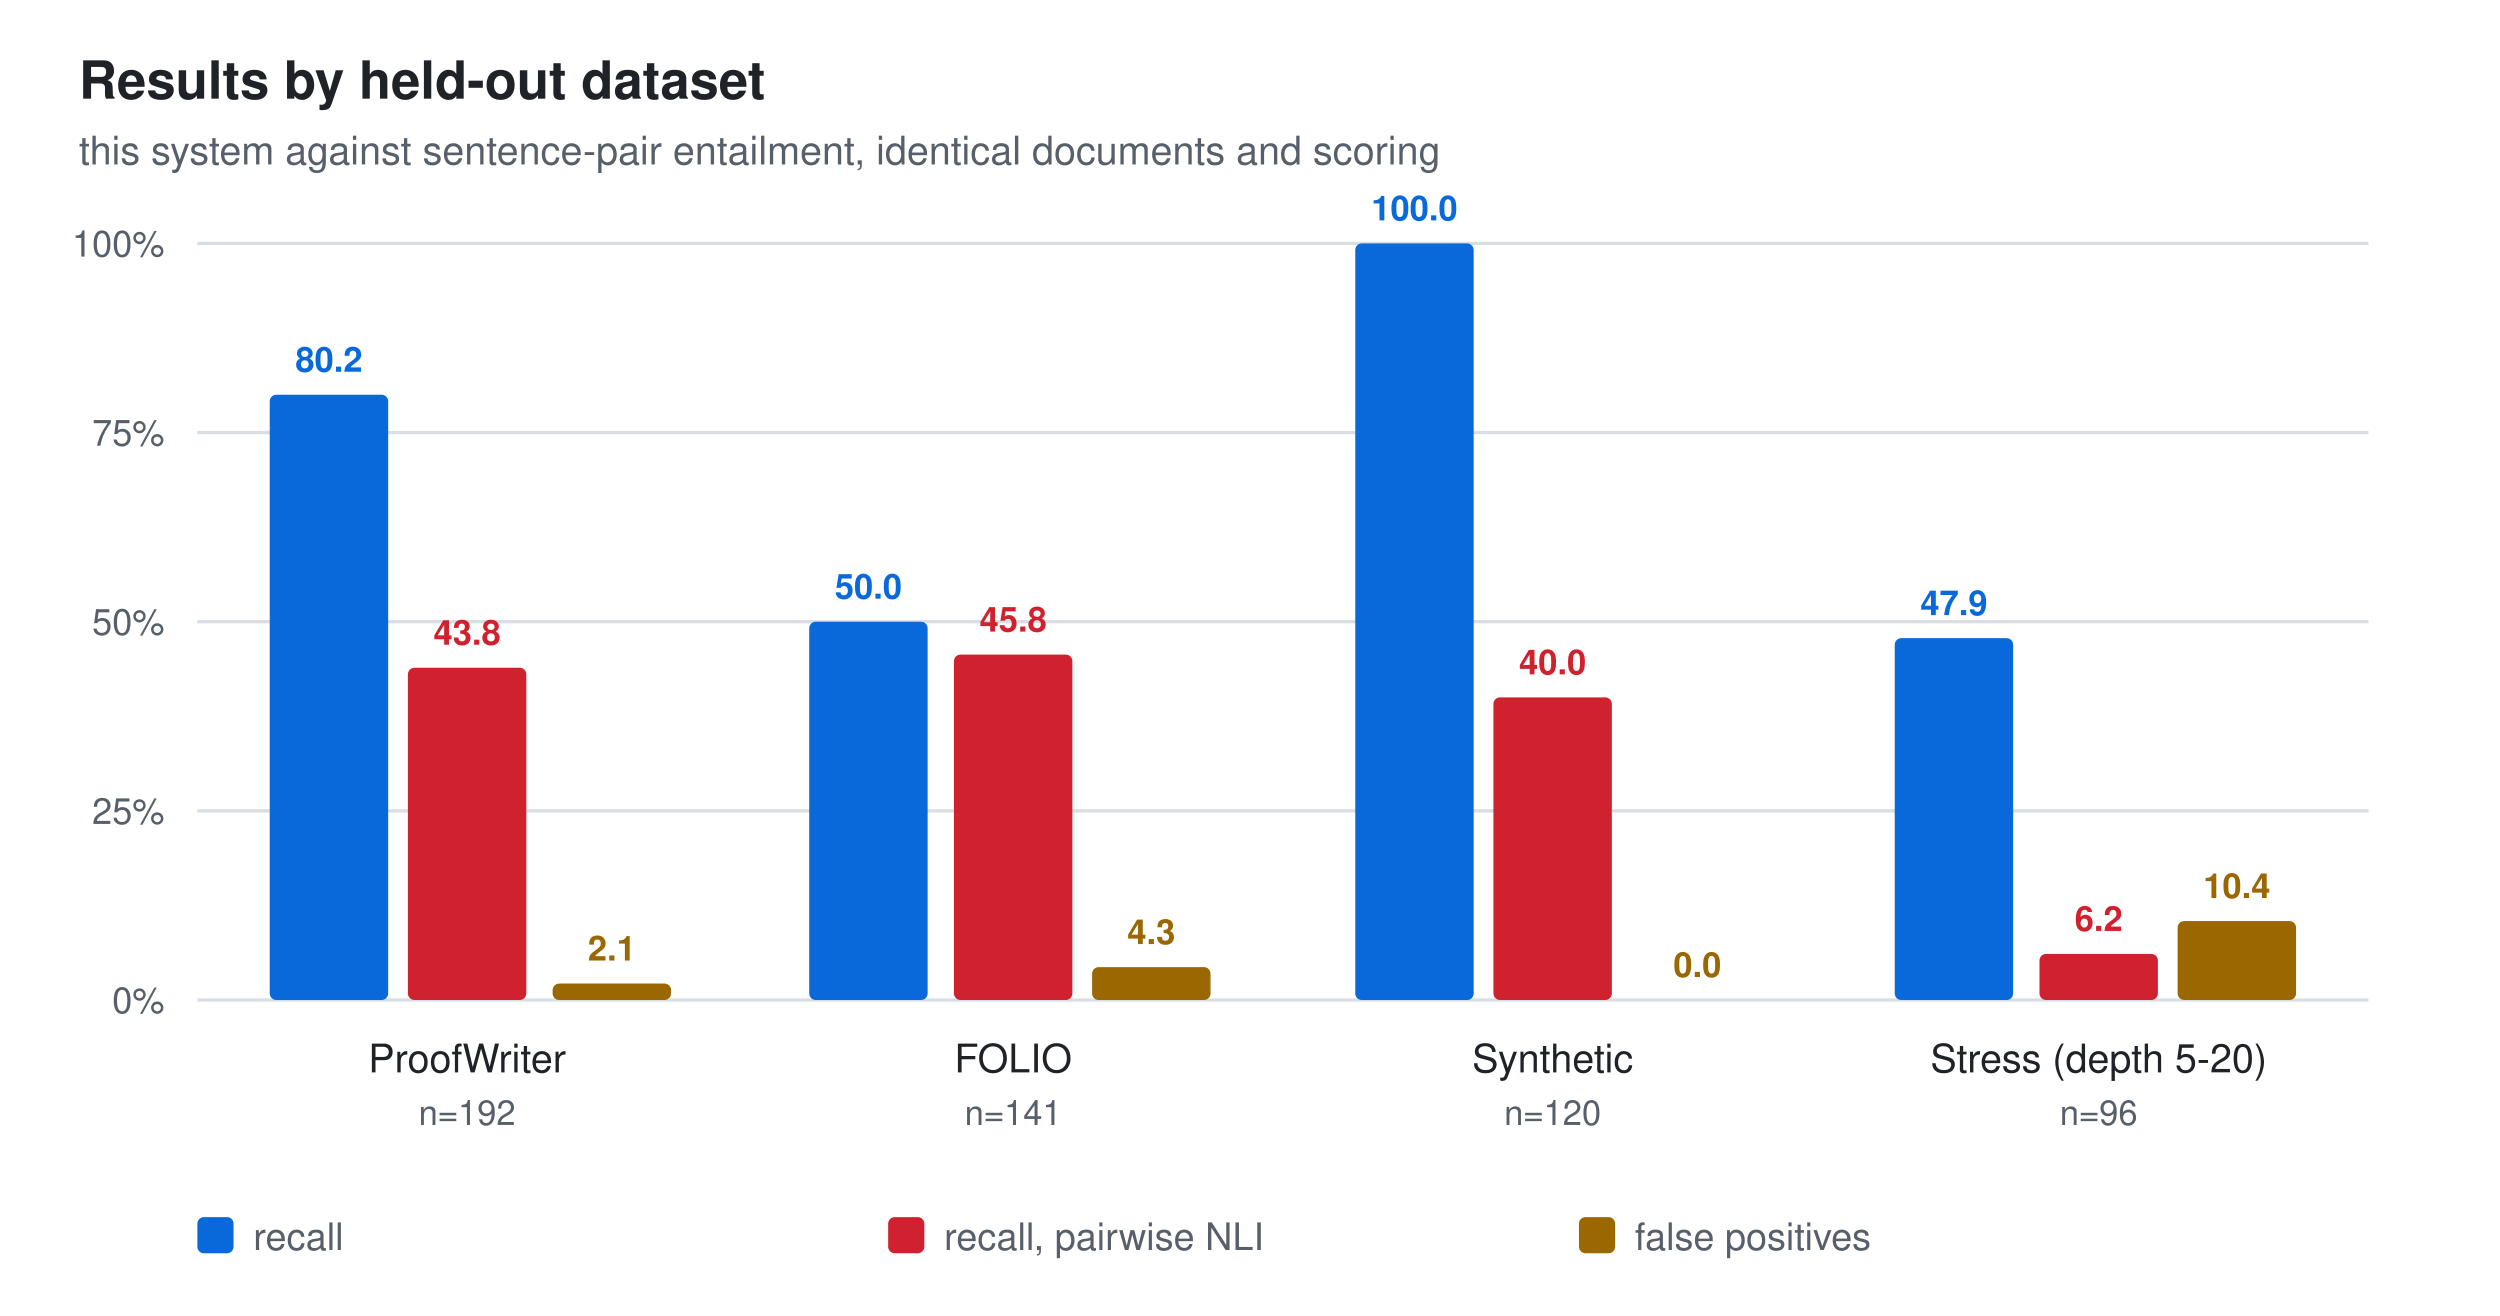
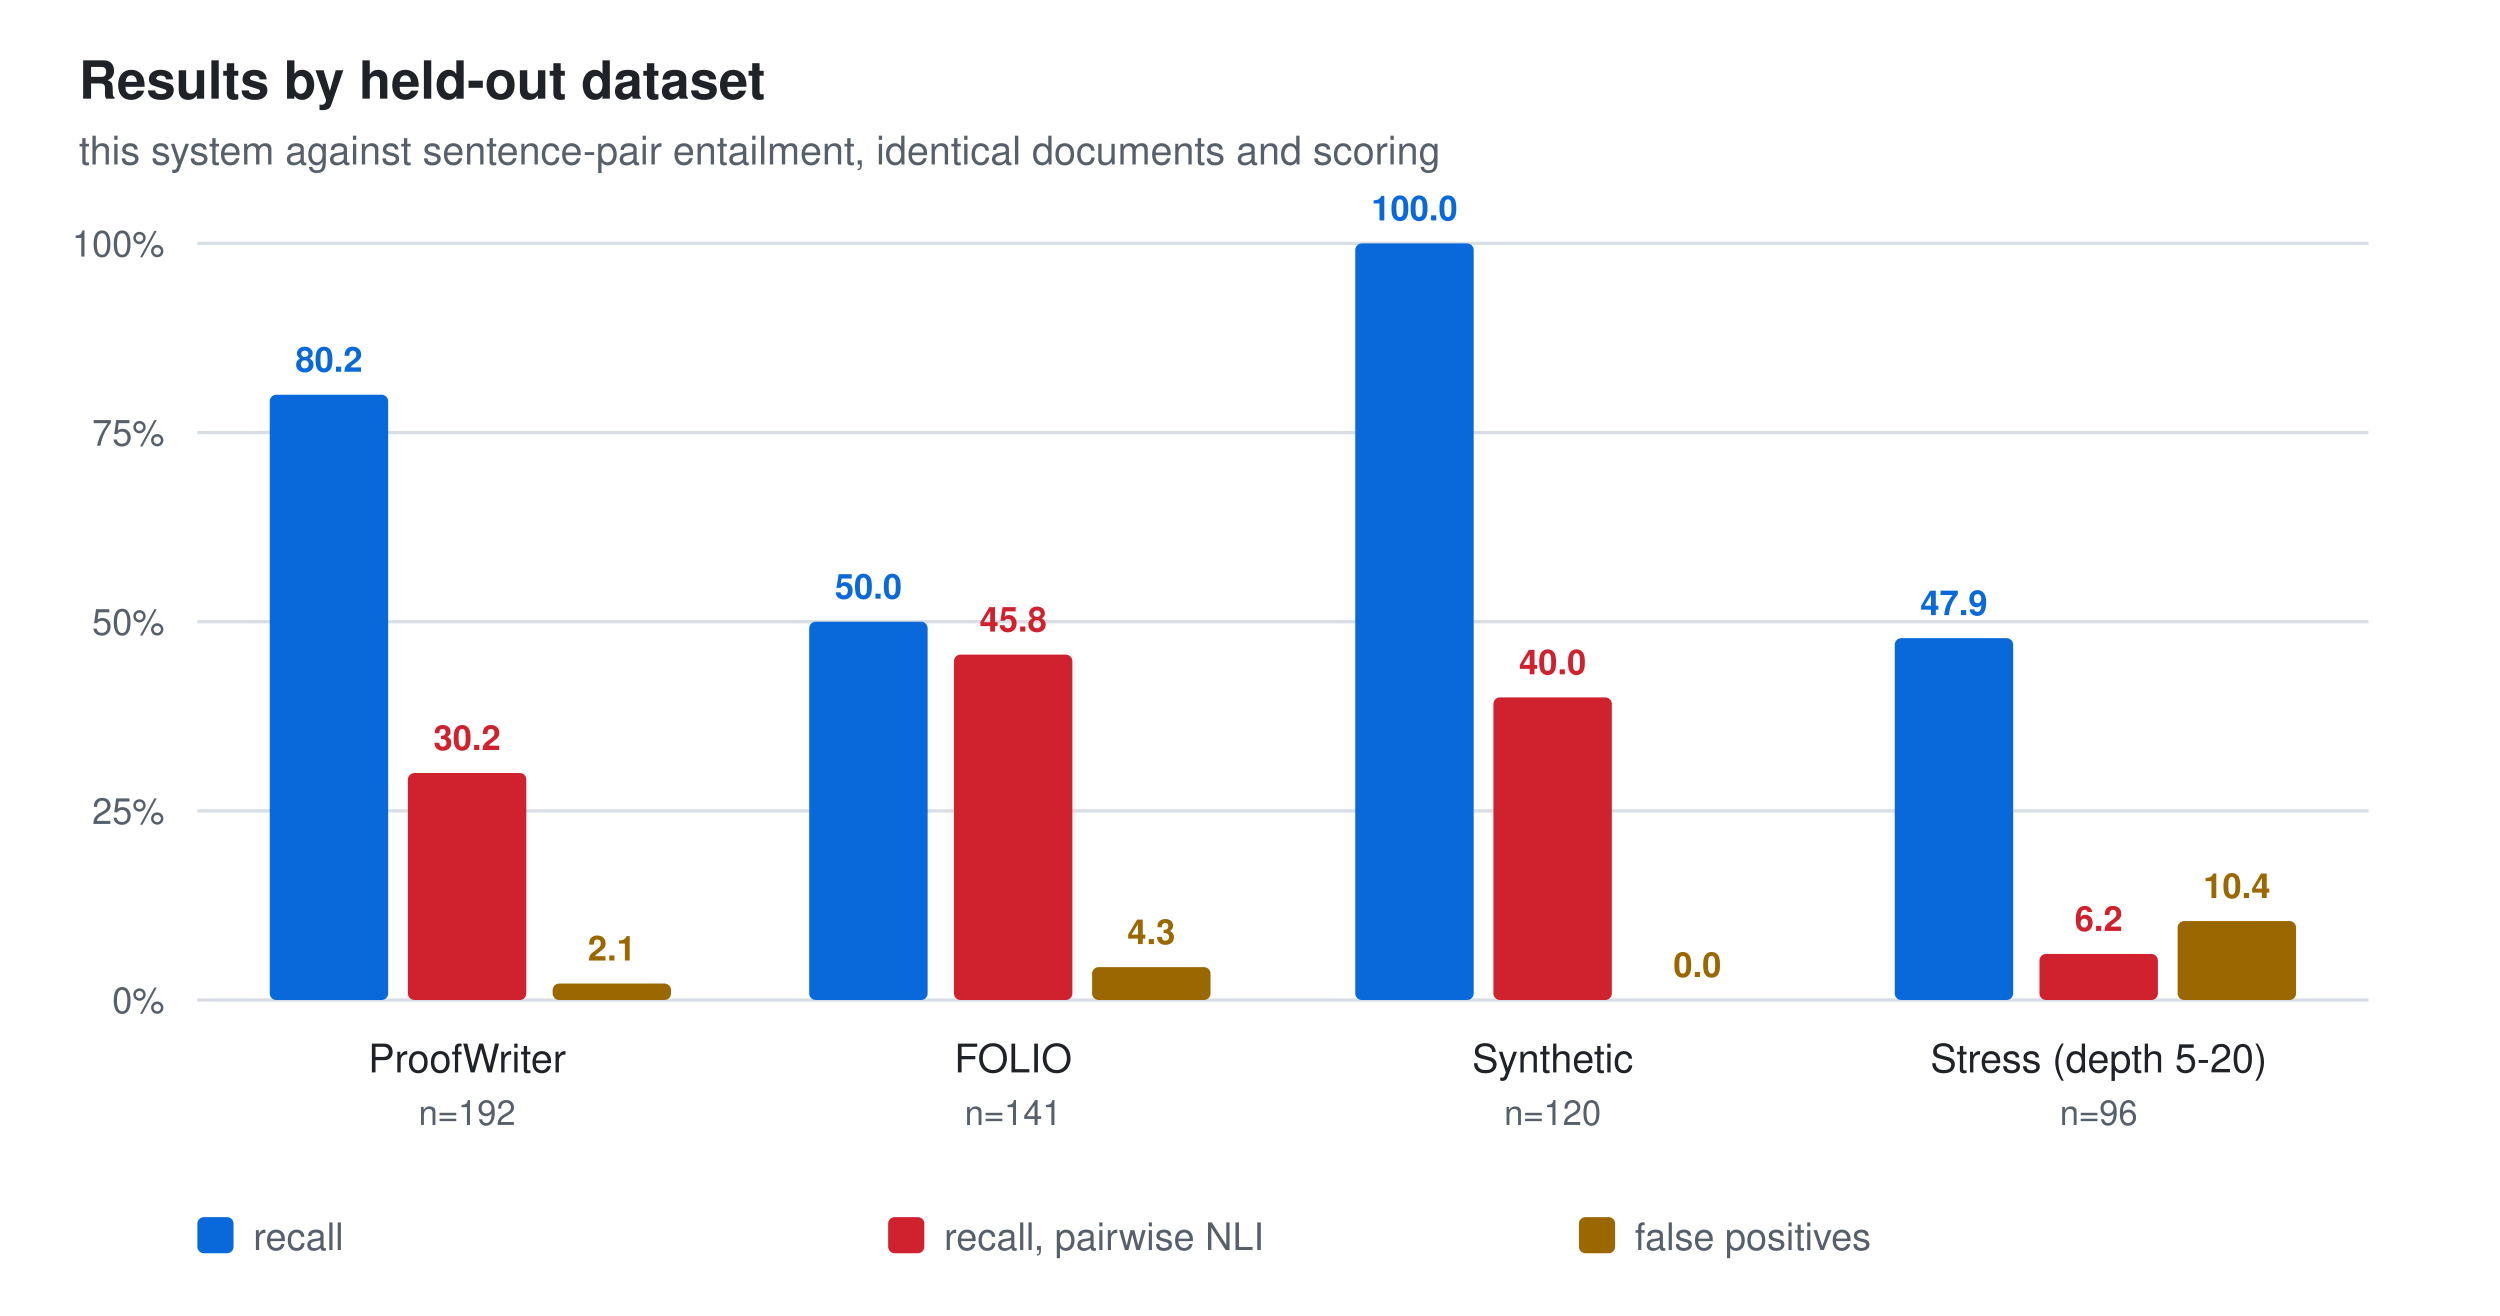
<svg xmlns="http://www.w3.org/2000/svg" width="760" height="400" viewBox="0 0 760 400" font-family="-apple-system,Segoe UI,Helvetica,Arial,sans-serif">
  <rect width="760" height="400" fill="#ffffff" />
  <text x="24" y="30" font-size="16" font-weight="600" fill="#1f2328">Results by held-out dataset</text>
  <text x="24" y="50" font-size="12" fill="#57606a">this system against sentence-pair entailment, identical documents and scoring</text>
  <line x1="60" y1="304.0" x2="720" y2="304.0" stroke="#d8dee4" stroke-width="1" />
  <text x="50" y="308.0" font-size="11" fill="#57606a" text-anchor="end">0%</text>
  <line x1="60" y1="246.5" x2="720" y2="246.5" stroke="#d8dee4" stroke-width="1" />
  <text x="50" y="250.5" font-size="11" fill="#57606a" text-anchor="end">25%</text>
  <line x1="60" y1="189.0" x2="720" y2="189.0" stroke="#d8dee4" stroke-width="1" />
  <text x="50" y="193.0" font-size="11" fill="#57606a" text-anchor="end">50%</text>
  <line x1="60" y1="131.5" x2="720" y2="131.5" stroke="#d8dee4" stroke-width="1" />
  <text x="50" y="135.5" font-size="11" fill="#57606a" text-anchor="end">75%</text>
  <line x1="60" y1="74.0" x2="720" y2="74.0" stroke="#d8dee4" stroke-width="1" />
  <text x="50" y="78.0" font-size="11" fill="#57606a" text-anchor="end">100%</text>
  <rect x="82" y="120" width="36" height="184" fill="#0969da" rx="2" />
  <text x="100" y="113" font-size="10.5" font-weight="600" fill="#0969da" text-anchor="middle">80.2</text>
-   <rect x="124" y="203" width="36" height="101" fill="#cf222e" rx="2" />
-   <text x="142" y="196" font-size="10.5" font-weight="600" fill="#cf222e" text-anchor="middle">43.8</text>
+   <rect x="124" y="235" width="36" height="69" fill="#cf222e" rx="2" />
+   <text x="142" y="228" font-size="10.5" font-weight="600" fill="#cf222e" text-anchor="middle">30.2</text>
  <rect x="168" y="299" width="36" height="5" fill="#9a6700" rx="2" />
  <text x="186" y="292" font-size="10.5" font-weight="600" fill="#9a6700" text-anchor="middle">2.1</text>
  <text x="142" y="326" font-size="12" fill="#1f2328" text-anchor="middle">ProofWriter</text>
  <text x="142" y="342" font-size="10.5" fill="#57606a" text-anchor="middle">n=192</text>
  <rect x="246" y="189" width="36" height="115" fill="#0969da" rx="2" />
  <text x="264" y="182" font-size="10.5" font-weight="600" fill="#0969da" text-anchor="middle">50.0</text>
  <rect x="290" y="199" width="36" height="105" fill="#cf222e" rx="2" />
  <text x="308" y="192" font-size="10.5" font-weight="600" fill="#cf222e" text-anchor="middle">45.8</text>
  <rect x="332" y="294" width="36" height="10" fill="#9a6700" rx="2" />
  <text x="350" y="287" font-size="10.5" font-weight="600" fill="#9a6700" text-anchor="middle">4.3</text>
  <text x="308" y="326" font-size="12" fill="#1f2328" text-anchor="middle">FOLIO</text>
  <text x="308" y="342" font-size="10.5" fill="#57606a" text-anchor="middle">n=141</text>
  <rect x="412" y="74" width="36" height="230" fill="#0969da" rx="2" />
  <text x="430" y="67" font-size="10.5" font-weight="600" fill="#0969da" text-anchor="middle">100.0</text>
  <rect x="454" y="212" width="36" height="92" fill="#cf222e" rx="2" />
  <text x="472" y="205" font-size="10.5" font-weight="600" fill="#cf222e" text-anchor="middle">40.0</text>
  <rect x="498" y="304" width="36" height="0" fill="#9a6700" rx="2" />
  <text x="516" y="297" font-size="10.5" font-weight="600" fill="#9a6700" text-anchor="middle">0.0</text>
  <text x="472" y="326" font-size="12" fill="#1f2328" text-anchor="middle">Synthetic</text>
  <text x="472" y="342" font-size="10.5" fill="#57606a" text-anchor="middle">n=120</text>
  <rect x="576" y="194" width="36" height="110" fill="#0969da" rx="2" />
  <text x="594" y="187" font-size="10.5" font-weight="600" fill="#0969da" text-anchor="middle">47.9</text>
  <rect x="620" y="290" width="36" height="14" fill="#cf222e" rx="2" />
  <text x="638" y="283" font-size="10.5" font-weight="600" fill="#cf222e" text-anchor="middle">6.2</text>
  <rect x="662" y="280" width="36" height="24" fill="#9a6700" rx="2" />
  <text x="680" y="273" font-size="10.5" font-weight="600" fill="#9a6700" text-anchor="middle">10.4</text>
  <text x="638" y="326" font-size="12" fill="#1f2328" text-anchor="middle">Stress (depth 5-20)</text>
  <text x="638" y="342" font-size="10.5" fill="#57606a" text-anchor="middle">n=96</text>
  <rect x="60" y="370" width="11" height="11" fill="#0969da" rx="2" />
  <text x="77" y="380" font-size="11.5" fill="#57606a">recall</text>
  <rect x="270" y="370" width="11" height="11" fill="#cf222e" rx="2" />
  <text x="287" y="380" font-size="11.5" fill="#57606a">recall, pairwise NLI</text>
  <rect x="480" y="370" width="11" height="11" fill="#9a6700" rx="2" />
  <text x="497" y="380" font-size="11.5" fill="#57606a">false positives</text>
</svg>
